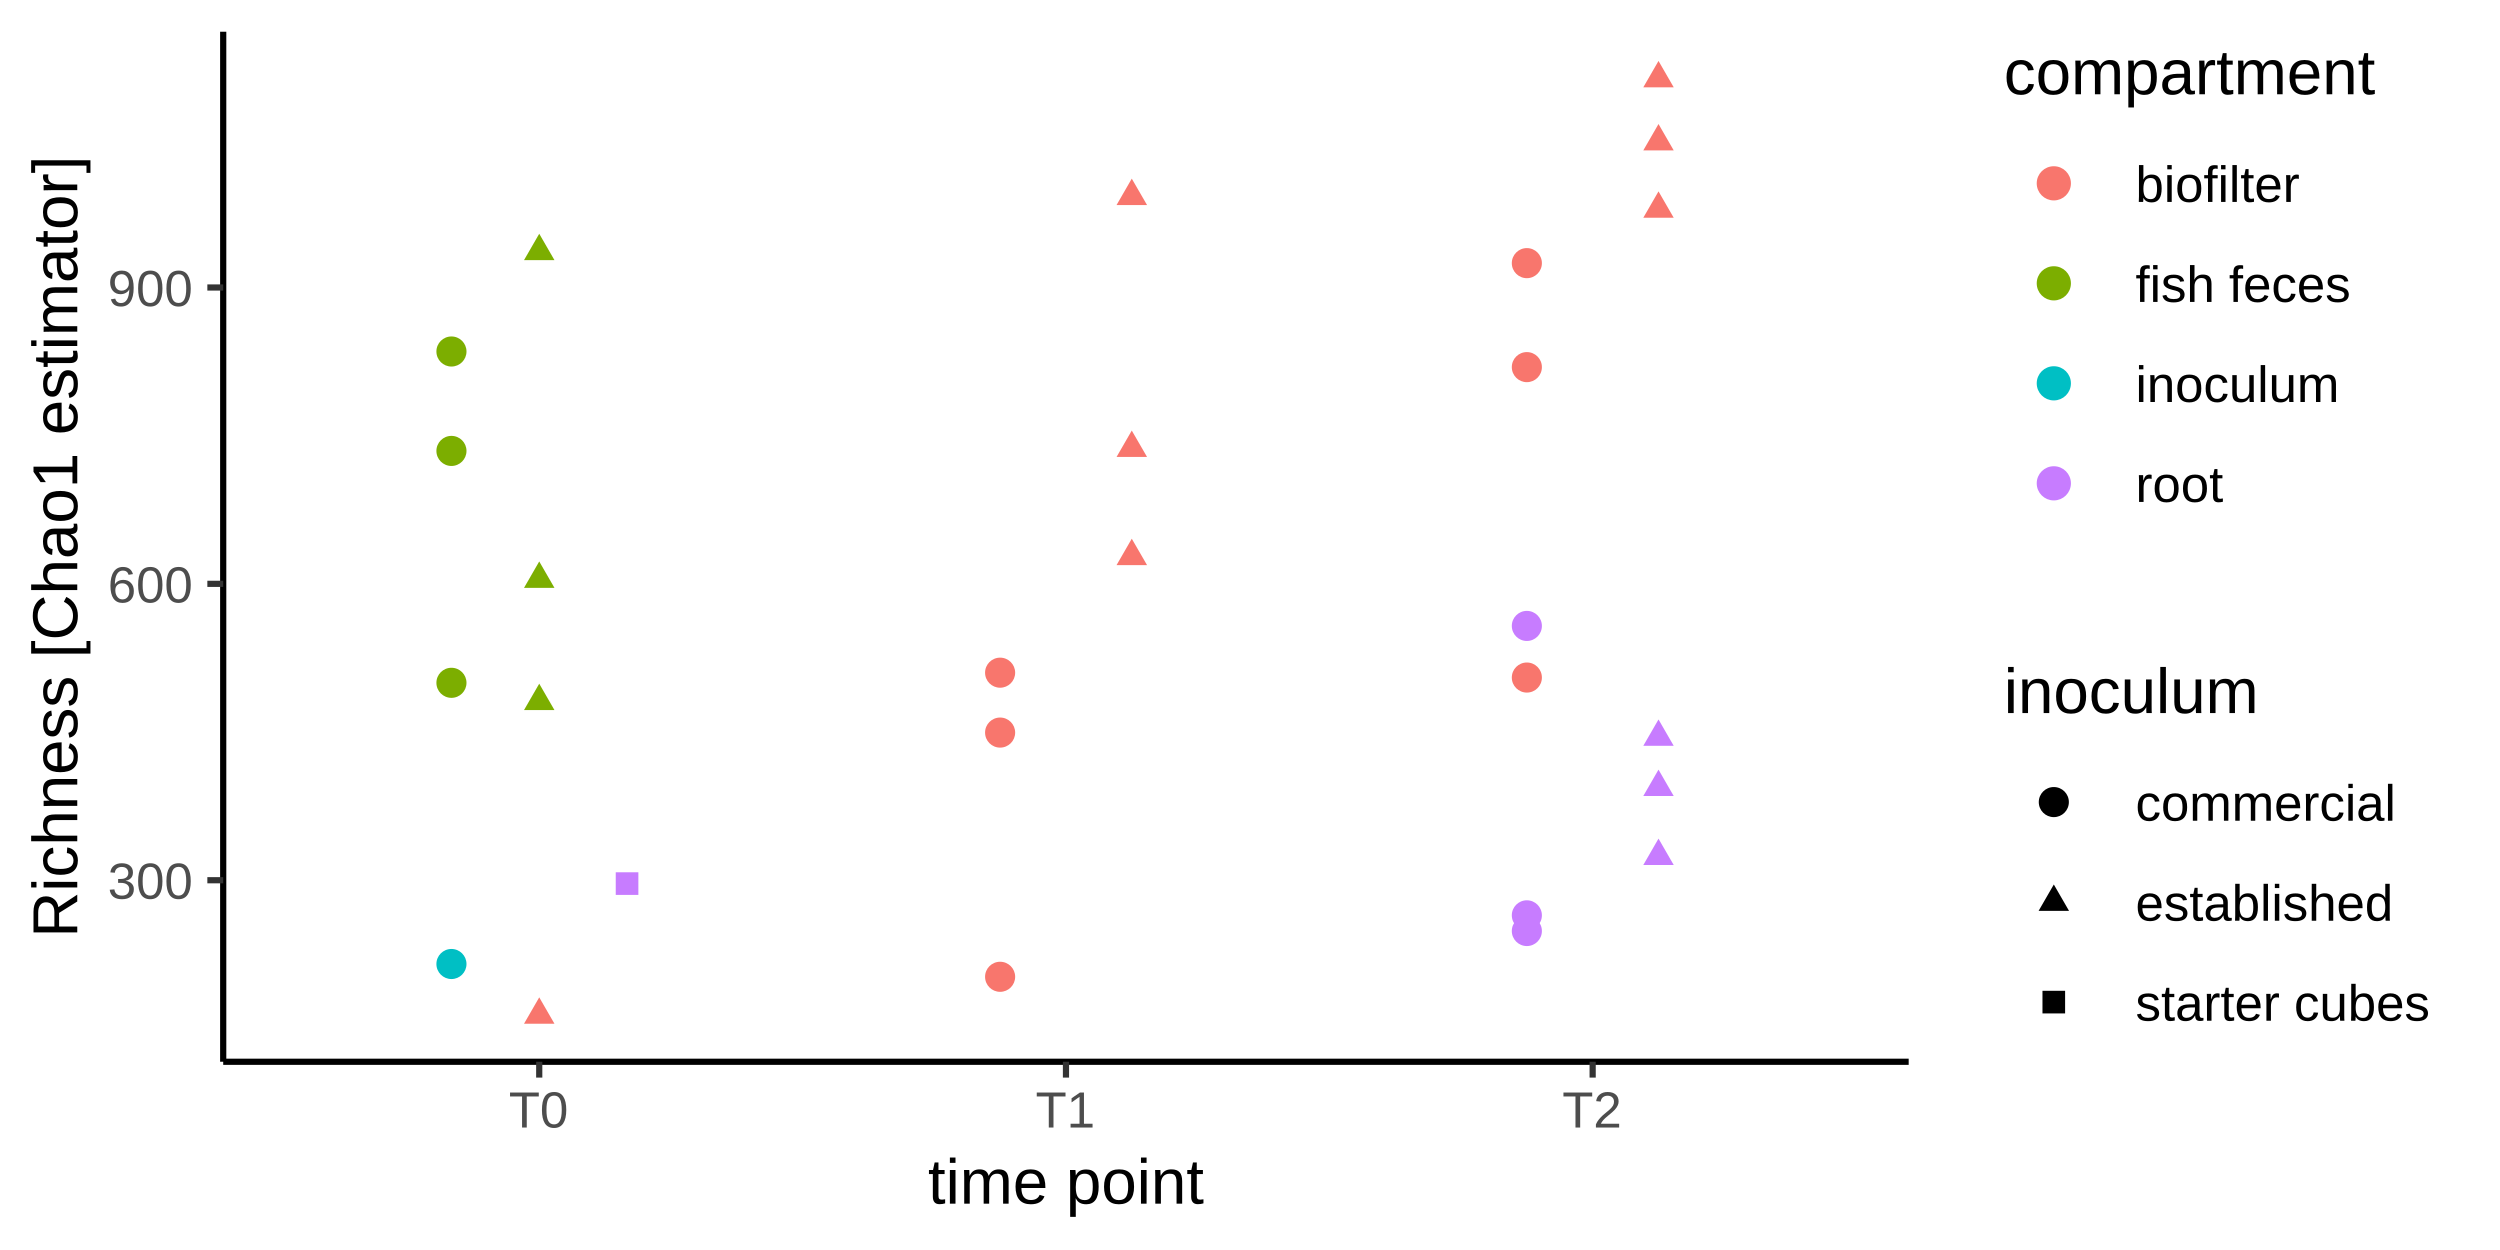
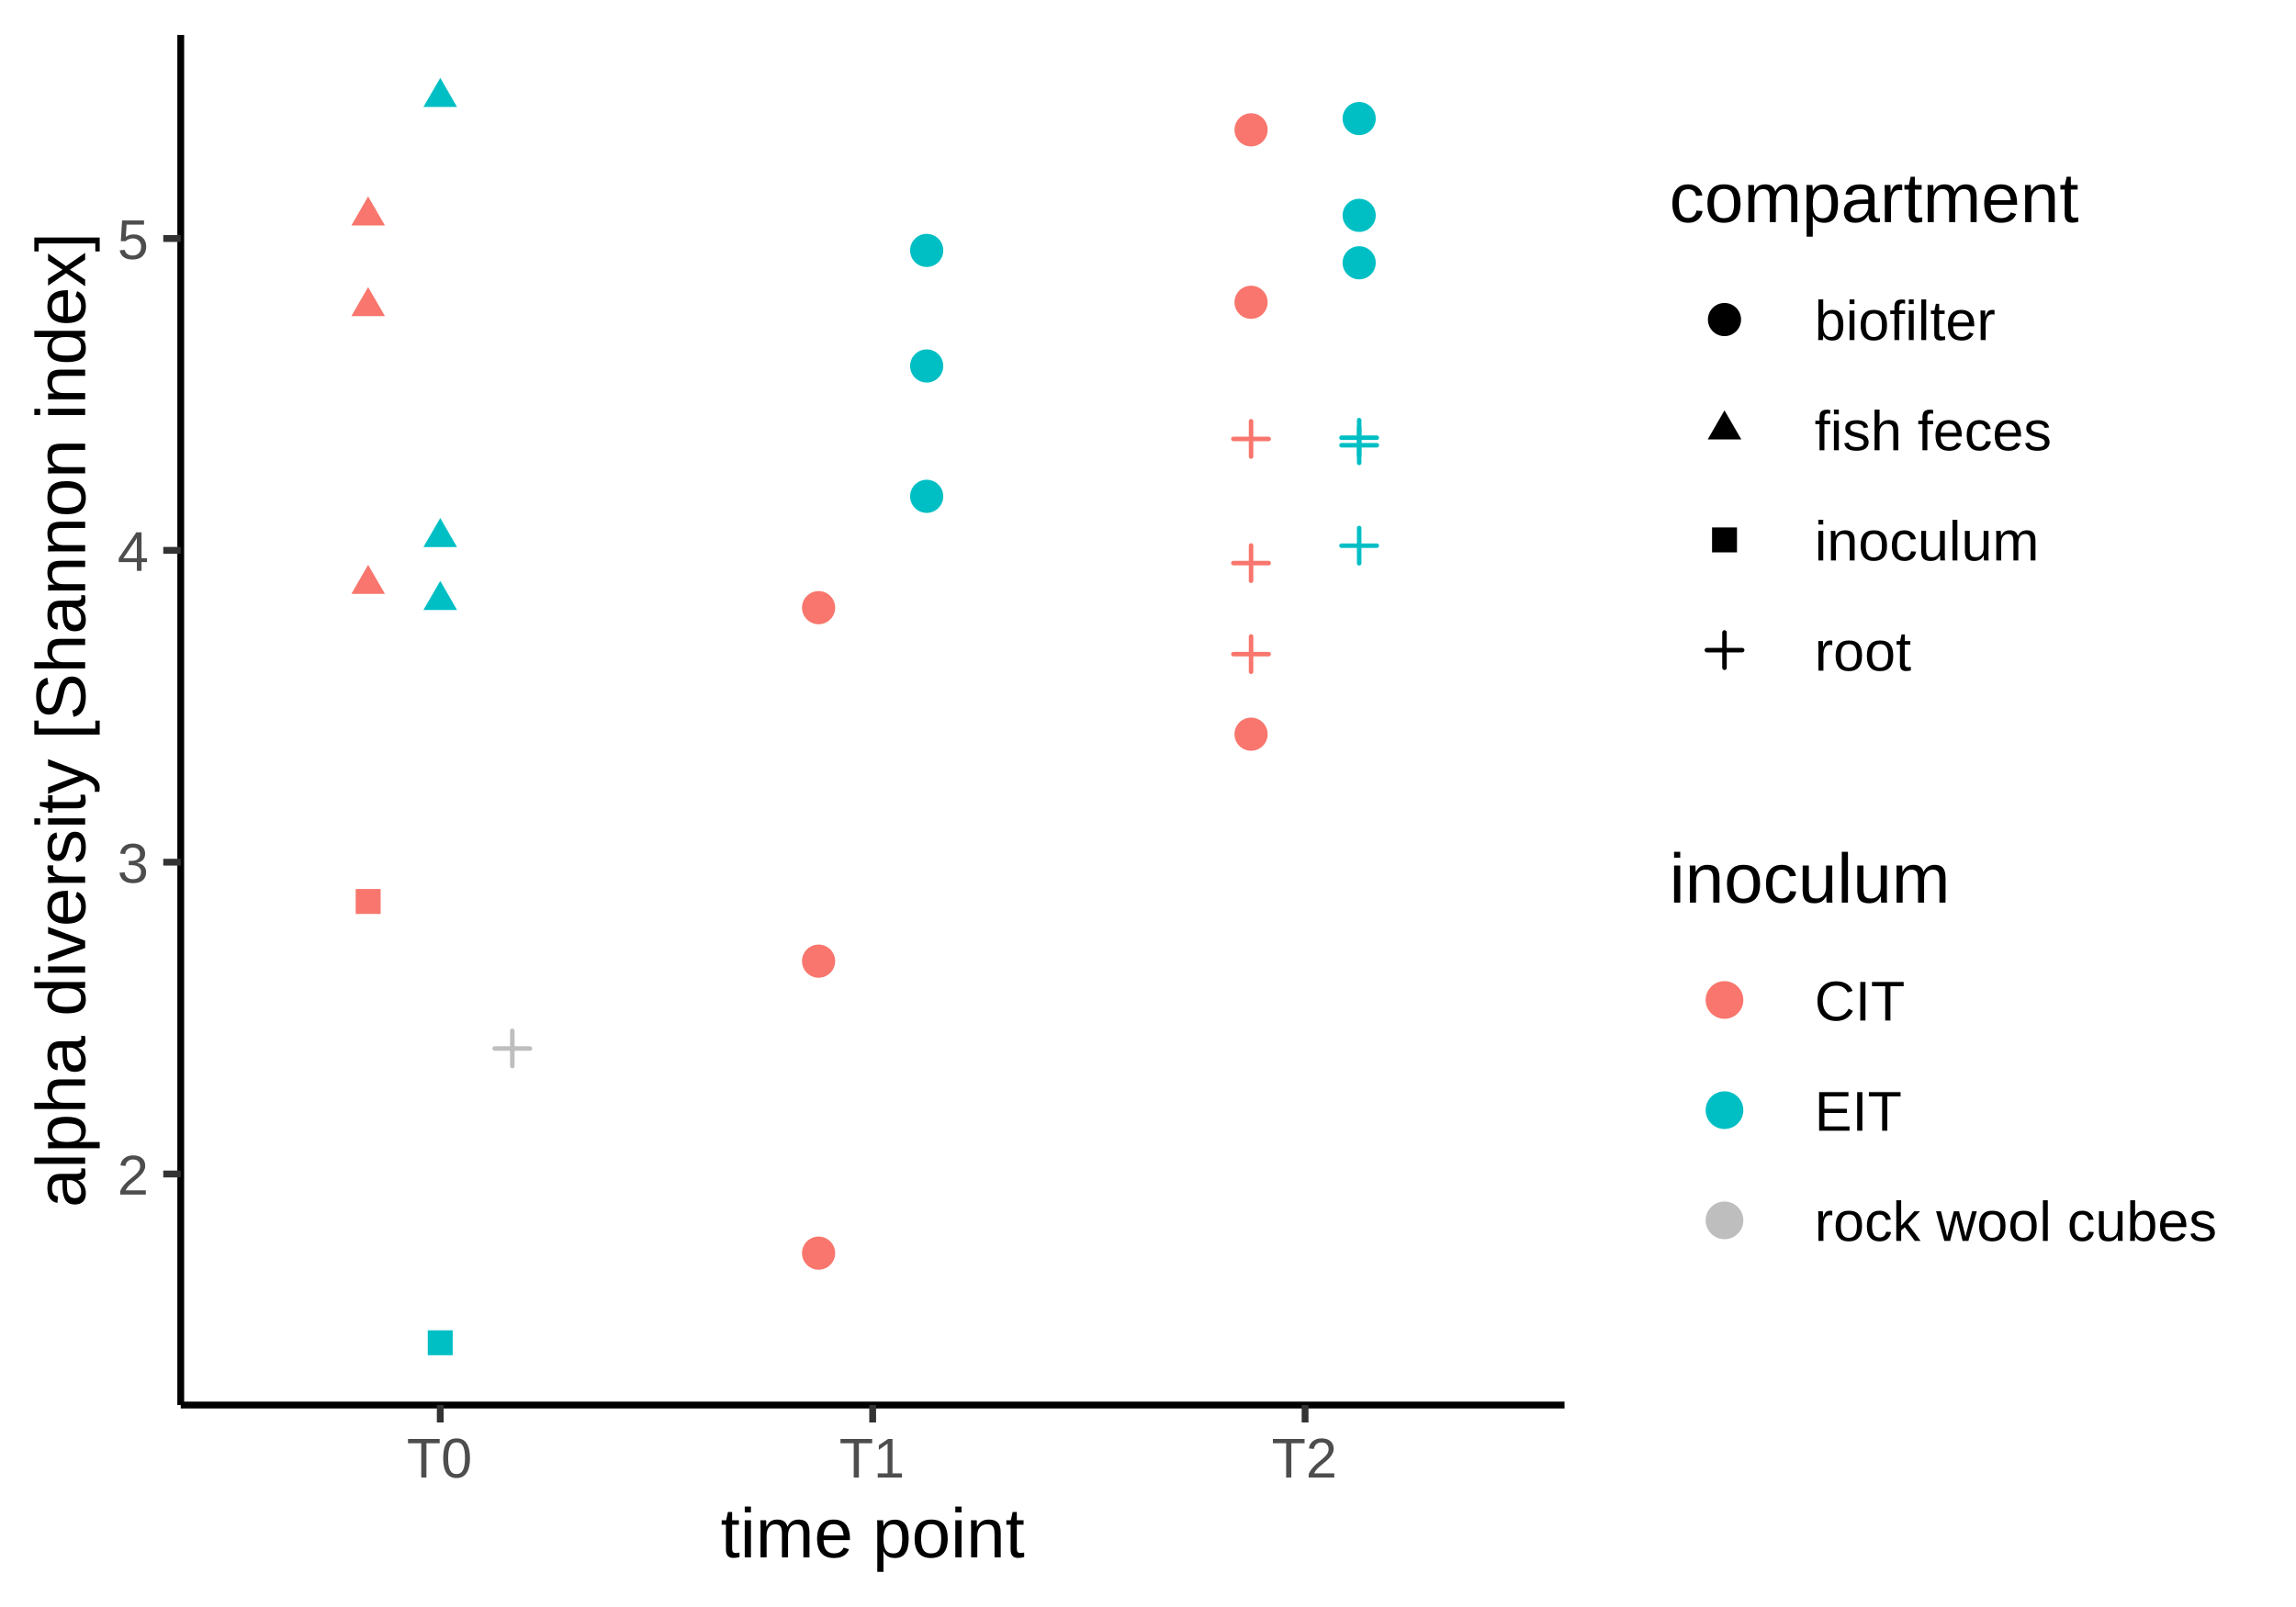
- <svg xmlns="http://www.w3.org/2000/svg" viewBox="0 0 432.00 216.00">
+ <svg xmlns="http://www.w3.org/2000/svg" viewBox="0 0 360.00 252.00">
  <defs>
    <style type="text/css">
-     line, polyline, path, rect, circle {
+     line, polyline, polygon, path, rect, circle {
      fill: none;
      stroke: #000000;
      stroke-linecap: round;
      stroke-linejoin: round;
      stroke-miterlimit: 10.00;
    }
  </style>
  </defs>
  <rect width="100%" height="100%" style="stroke: none; fill: #FFFFFF;" />
-   <rect x="0.00" y="0.00" width="432.00" height="216.00" style="stroke-width: 1.07; stroke: #FFFFFF; fill: #FFFFFF;" />
+   <rect x="0.00" y="0.00" width="360.00" height="252.00" style="stroke-width: 1.07; stroke: #FFFFFF; fill: #FFFFFF;" />
  <defs>
-     <clipPath id="cpMzguNTczfDMyOS44MjF8MTgzLjQ3NHw1LjQ3OTQ1">
-       <rect x="38.57" y="5.48" width="291.25" height="177.99" />
+     <clipPath id="cpMjguMzR8MjQ1LjMxfDIyMC4zM3w1LjQ4">
+       <rect x="28.34" y="5.48" width="216.97" height="214.85" />
    </clipPath>
  </defs>
-   <rect x="38.57" y="5.48" width="291.25" height="177.99" style="stroke-width: 1.07; stroke: none; fill: #FFFFFF;" clip-path="url(#cpMzguNTczfDMyOS44MjF8MTgzLjQ3NHw1LjQ3OTQ1)" />
-   <polyline points="106.40,154.64 110.31,154.64 110.31,150.73 106.40,150.73 " style="stroke-width: 0.71; stroke: none; fill: #C77CFF;" clip-path="url(#cpMzguNTczfDMyOS44MjF8MTgzLjQ3NHw1LjQ3OTQ1)" />
-   <polyline points="93.18,172.34 95.81,176.90 90.55,176.90 " style="stroke-width: 0.71; stroke: none; fill: #F8766D;" clip-path="url(#cpMzguNTczfDMyOS44MjF8MTgzLjQ3NHw1LjQ3OTQ1)" />
-   <polyline points="93.18,97.02 95.81,101.58 90.55,101.58 " style="stroke-width: 0.71; stroke: none; fill: #7CAE00;" clip-path="url(#cpMzguNTczfDMyOS44MjF8MTgzLjQ3NHw1LjQ3OTQ1)" />
-   <polyline points="93.18,40.39 95.81,44.95 90.55,44.95 " style="stroke-width: 0.71; stroke: none; fill: #7CAE00;" clip-path="url(#cpMzguNTczfDMyOS44MjF8MTgzLjQ3NHw1LjQ3OTQ1)" />
-   <polyline points="93.18,118.14 95.81,122.70 90.55,122.70 " style="stroke-width: 0.71; stroke: none; fill: #7CAE00;" clip-path="url(#cpMzguNTczfDMyOS44MjF8MTgzLjQ3NHw1LjQ3OTQ1)" />
-   <circle cx="78.01" cy="166.58" r="1.95pt" style="stroke-width: 0.71; stroke: none; fill: #00BFC4;" clip-path="url(#cpMzguNTczfDMyOS44MjF8MTgzLjQ3NHw1LjQ3OTQ1)" />
-   <circle cx="78.01" cy="117.99" r="1.95pt" style="stroke-width: 0.71; stroke: none; fill: #7CAE00;" clip-path="url(#cpMzguNTczfDMyOS44MjF8MTgzLjQ3NHw1LjQ3OTQ1)" />
-   <circle cx="78.01" cy="60.74" r="1.95pt" style="stroke-width: 0.71; stroke: none; fill: #7CAE00;" clip-path="url(#cpMzguNTczfDMyOS44MjF8MTgzLjQ3NHw1LjQ3OTQ1)" />
-   <circle cx="78.01" cy="77.92" r="1.95pt" style="stroke-width: 0.71; stroke: none; fill: #7CAE00;" clip-path="url(#cpMzguNTczfDMyOS44MjF8MTgzLjQ3NHw1LjQ3OTQ1)" />
-   <polyline points="195.57,74.40 198.21,78.96 192.94,78.96 " style="stroke-width: 0.71; stroke: none; fill: #F8766D;" clip-path="url(#cpMzguNTczfDMyOS44MjF8MTgzLjQ3NHw1LjQ3OTQ1)" />
-   <polyline points="195.57,30.87 198.21,35.43 192.94,35.43 " style="stroke-width: 0.71; stroke: none; fill: #F8766D;" clip-path="url(#cpMzguNTczfDMyOS44MjF8MTgzLjQ3NHw1LjQ3OTQ1)" />
-   <polyline points="195.57,93.09 198.21,97.65 192.94,97.65 " style="stroke-width: 0.71; stroke: none; fill: #F8766D;" clip-path="url(#cpMzguNTczfDMyOS44MjF8MTgzLjQ3NHw1LjQ3OTQ1)" />
-   <circle cx="172.82" cy="168.79" r="1.95pt" style="stroke-width: 0.71; stroke: none; fill: #F8766D;" clip-path="url(#cpMzguNTczfDMyOS44MjF8MTgzLjQ3NHw1LjQ3OTQ1)" />
-   <circle cx="172.82" cy="126.59" r="1.95pt" style="stroke-width: 0.71; stroke: none; fill: #F8766D;" clip-path="url(#cpMzguNTczfDMyOS44MjF8MTgzLjQ3NHw1LjQ3OTQ1)" />
-   <circle cx="172.82" cy="116.24" r="1.95pt" style="stroke-width: 0.71; stroke: none; fill: #F8766D;" clip-path="url(#cpMzguNTczfDMyOS44MjF8MTgzLjQ3NHw1LjQ3OTQ1)" />
-   <polyline points="286.59,33.07 289.22,37.63 283.96,37.63 " style="stroke-width: 0.71; stroke: none; fill: #F8766D;" clip-path="url(#cpMzguNTczfDMyOS44MjF8MTgzLjQ3NHw1LjQ3OTQ1)" />
-   <polyline points="286.59,21.43 289.22,25.99 283.96,25.99 " style="stroke-width: 0.71; stroke: none; fill: #F8766D;" clip-path="url(#cpMzguNTczfDMyOS44MjF8MTgzLjQ3NHw1LjQ3OTQ1)" />
-   <polyline points="286.59,10.53 289.22,15.09 283.96,15.09 " style="stroke-width: 0.71; stroke: none; fill: #F8766D;" clip-path="url(#cpMzguNTczfDMyOS44MjF8MTgzLjQ3NHw1LjQ3OTQ1)" />
-   <polyline points="286.59,132.99 289.22,137.55 283.96,137.55 " style="stroke-width: 0.71; stroke: none; fill: #C77CFF;" clip-path="url(#cpMzguNTczfDMyOS44MjF8MTgzLjQ3NHw1LjQ3OTQ1)" />
-   <polyline points="286.59,124.32 289.22,128.88 283.96,128.88 " style="stroke-width: 0.71; stroke: none; fill: #C77CFF;" clip-path="url(#cpMzguNTczfDMyOS44MjF8MTgzLjQ3NHw1LjQ3OTQ1)" />
-   <polyline points="286.59,144.91 289.22,149.47 283.96,149.47 " style="stroke-width: 0.71; stroke: none; fill: #C77CFF;" clip-path="url(#cpMzguNTczfDMyOS44MjF8MTgzLjQ3NHw1LjQ3OTQ1)" />
-   <circle cx="263.84" cy="117.08" r="1.95pt" style="stroke-width: 0.71; stroke: none; fill: #F8766D;" clip-path="url(#cpMzguNTczfDMyOS44MjF8MTgzLjQ3NHw1LjQ3OTQ1)" />
-   <circle cx="263.84" cy="45.47" r="1.95pt" style="stroke-width: 0.71; stroke: none; fill: #F8766D;" clip-path="url(#cpMzguNTczfDMyOS44MjF8MTgzLjQ3NHw1LjQ3OTQ1)" />
-   <circle cx="263.84" cy="63.44" r="1.95pt" style="stroke-width: 0.71; stroke: none; fill: #F8766D;" clip-path="url(#cpMzguNTczfDMyOS44MjF8MTgzLjQ3NHw1LjQ3OTQ1)" />
-   <circle cx="263.84" cy="108.16" r="1.95pt" style="stroke-width: 0.71; stroke: none; fill: #C77CFF;" clip-path="url(#cpMzguNTczfDMyOS44MjF8MTgzLjQ3NHw1LjQ3OTQ1)" />
-   <circle cx="263.84" cy="158.17" r="1.95pt" style="stroke-width: 0.71; stroke: none; fill: #C77CFF;" clip-path="url(#cpMzguNTczfDMyOS44MjF8MTgzLjQ3NHw1LjQ3OTQ1)" />
-   <circle cx="263.84" cy="160.88" r="1.95pt" style="stroke-width: 0.71; stroke: none; fill: #C77CFF;" clip-path="url(#cpMzguNTczfDMyOS44MjF8MTgzLjQ3NHw1LjQ3OTQ1)" />
+   <rect x="28.34" y="5.48" width="216.97" height="214.85" style="stroke-width: 1.07; stroke: none; fill: #FFFFFF;" clip-path="url(#cpMjguMzR8MjQ1LjMxfDIyMC4zM3w1LjQ4)" />
+   <line x1="77.56" y1="164.42" x2="83.09" y2="164.42" style="stroke-width: 0.71; stroke: #BEBEBE;" clip-path="url(#cpMjguMzR8MjQ1LjMxfDIyMC4zM3w1LjQ4)" />
+   <line x1="80.33" y1="167.18" x2="80.33" y2="161.65" style="stroke-width: 0.71; stroke: #BEBEBE;" clip-path="url(#cpMjguMzR8MjQ1LjMxfDIyMC4zM3w1LjQ4)" />
+   <polygon points="67.07,212.52 70.98,212.52 70.98,208.61 67.07,208.61 " style="stroke-width: 0.71; stroke: none; fill: #00BFC4;" clip-path="url(#cpMjguMzR8MjQ1LjMxfDIyMC4zM3w1LjQ4)" />
+   <polygon points="69.03,91.09 71.66,95.65 66.39,95.65 " style="stroke-width: 0.71; stroke: none; fill: #00BFC4;" clip-path="url(#cpMjguMzR8MjQ1LjMxfDIyMC4zM3w1LjQ4)" />
+   <polygon points="69.03,12.21 71.66,16.77 66.39,16.77 " style="stroke-width: 0.71; stroke: none; fill: #00BFC4;" clip-path="url(#cpMjguMzR8MjQ1LjMxfDIyMC4zM3w1LjQ4)" />
+   <polygon points="69.03,81.23 71.66,85.79 66.39,85.79 " style="stroke-width: 0.71; stroke: none; fill: #00BFC4;" clip-path="url(#cpMjguMzR8MjQ1LjMxfDIyMC4zM3w1LjQ4)" />
+   <polygon points="55.77,143.32 59.68,143.32 59.68,139.41 55.77,139.41 " style="stroke-width: 0.71; stroke: none; fill: #F8766D;" clip-path="url(#cpMjguMzR8MjQ1LjMxfDIyMC4zM3w1LjQ4)" />
+   <polygon points="57.72,88.57 60.36,93.13 55.09,93.13 " style="stroke-width: 0.71; stroke: none; fill: #F8766D;" clip-path="url(#cpMjguMzR8MjQ1LjMxfDIyMC4zM3w1LjQ4)" />
+   <polygon points="57.72,30.80 60.36,35.36 55.09,35.36 " style="stroke-width: 0.71; stroke: none; fill: #F8766D;" clip-path="url(#cpMjguMzR8MjQ1LjMxfDIyMC4zM3w1LjQ4)" />
+   <polygon points="57.72,45.01 60.36,49.57 55.09,49.57 " style="stroke-width: 0.71; stroke: none; fill: #F8766D;" clip-path="url(#cpMjguMzR8MjQ1LjMxfDIyMC4zM3w1LjQ4)" />
+   <circle cx="145.30" cy="57.39" r="1.95pt" style="stroke-width: 0.71; stroke: none; fill: #00BFC4;" clip-path="url(#cpMjguMzR8MjQ1LjMxfDIyMC4zM3w1LjQ4)" />
+   <circle cx="145.30" cy="39.27" r="1.95pt" style="stroke-width: 0.71; stroke: none; fill: #00BFC4;" clip-path="url(#cpMjguMzR8MjQ1LjMxfDIyMC4zM3w1LjQ4)" />
+   <circle cx="145.30" cy="77.83" r="1.95pt" style="stroke-width: 0.71; stroke: none; fill: #00BFC4;" clip-path="url(#cpMjguMzR8MjQ1LjMxfDIyMC4zM3w1LjQ4)" />
+   <circle cx="128.35" cy="196.51" r="1.95pt" style="stroke-width: 0.71; stroke: none; fill: #F8766D;" clip-path="url(#cpMjguMzR8MjQ1LjMxfDIyMC4zM3w1LjQ4)" />
+   <circle cx="128.35" cy="150.72" r="1.95pt" style="stroke-width: 0.71; stroke: none; fill: #F8766D;" clip-path="url(#cpMjguMzR8MjQ1LjMxfDIyMC4zM3w1LjQ4)" />
+   <circle cx="128.35" cy="95.29" r="1.95pt" style="stroke-width: 0.71; stroke: none; fill: #F8766D;" clip-path="url(#cpMjguMzR8MjQ1LjMxfDIyMC4zM3w1LjQ4)" />
+   <circle cx="213.11" cy="33.77" r="1.95pt" style="stroke-width: 0.71; stroke: none; fill: #00BFC4;" clip-path="url(#cpMjguMzR8MjQ1LjMxfDIyMC4zM3w1LjQ4)" />
+   <circle cx="213.11" cy="41.21" r="1.95pt" style="stroke-width: 0.71; stroke: none; fill: #00BFC4;" clip-path="url(#cpMjguMzR8MjQ1LjMxfDIyMC4zM3w1LjQ4)" />
+   <circle cx="213.11" cy="18.59" r="1.95pt" style="stroke-width: 0.71; stroke: none; fill: #00BFC4;" clip-path="url(#cpMjguMzR8MjQ1LjMxfDIyMC4zM3w1LjQ4)" />
+   <line x1="210.34" y1="68.64" x2="215.87" y2="68.64" style="stroke-width: 0.71; stroke: #00BFC4;" clip-path="url(#cpMjguMzR8MjQ1LjMxfDIyMC4zM3w1LjQ4)" />
+   <line x1="213.11" y1="71.41" x2="213.11" y2="65.88" style="stroke-width: 0.71; stroke: #00BFC4;" clip-path="url(#cpMjguMzR8MjQ1LjMxfDIyMC4zM3w1LjQ4)" />
+   <line x1="210.34" y1="85.57" x2="215.87" y2="85.57" style="stroke-width: 0.71; stroke: #00BFC4;" clip-path="url(#cpMjguMzR8MjQ1LjMxfDIyMC4zM3w1LjQ4)" />
+   <line x1="213.11" y1="88.33" x2="213.11" y2="82.80" style="stroke-width: 0.71; stroke: #00BFC4;" clip-path="url(#cpMjguMzR8MjQ1LjMxfDIyMC4zM3w1LjQ4)" />
+   <line x1="210.34" y1="69.82" x2="215.87" y2="69.82" style="stroke-width: 0.71; stroke: #00BFC4;" clip-path="url(#cpMjguMzR8MjQ1LjMxfDIyMC4zM3w1LjQ4)" />
+   <line x1="213.11" y1="72.59" x2="213.11" y2="67.06" style="stroke-width: 0.71; stroke: #00BFC4;" clip-path="url(#cpMjguMzR8MjQ1LjMxfDIyMC4zM3w1LjQ4)" />
+   <circle cx="196.16" cy="115.13" r="1.95pt" style="stroke-width: 0.71; stroke: none; fill: #F8766D;" clip-path="url(#cpMjguMzR8MjQ1LjMxfDIyMC4zM3w1LjQ4)" />
+   <circle cx="196.16" cy="20.36" r="1.95pt" style="stroke-width: 0.71; stroke: none; fill: #F8766D;" clip-path="url(#cpMjguMzR8MjQ1LjMxfDIyMC4zM3w1LjQ4)" />
+   <circle cx="196.16" cy="47.40" r="1.95pt" style="stroke-width: 0.71; stroke: none; fill: #F8766D;" clip-path="url(#cpMjguMzR8MjQ1LjMxfDIyMC4zM3w1LjQ4)" />
+   <line x1="193.39" y1="68.83" x2="198.92" y2="68.83" style="stroke-width: 0.71; stroke: #F8766D;" clip-path="url(#cpMjguMzR8MjQ1LjMxfDIyMC4zM3w1LjQ4)" />
+   <line x1="196.16" y1="71.59" x2="196.16" y2="66.06" style="stroke-width: 0.71; stroke: #F8766D;" clip-path="url(#cpMjguMzR8MjQ1LjMxfDIyMC4zM3w1LjQ4)" />
+   <line x1="193.39" y1="102.58" x2="198.92" y2="102.58" style="stroke-width: 0.71; stroke: #F8766D;" clip-path="url(#cpMjguMzR8MjQ1LjMxfDIyMC4zM3w1LjQ4)" />
+   <line x1="196.16" y1="105.34" x2="196.16" y2="99.81" style="stroke-width: 0.71; stroke: #F8766D;" clip-path="url(#cpMjguMzR8MjQ1LjMxfDIyMC4zM3w1LjQ4)" />
+   <line x1="193.39" y1="88.30" x2="198.92" y2="88.30" style="stroke-width: 0.71; stroke: #F8766D;" clip-path="url(#cpMjguMzR8MjQ1LjMxfDIyMC4zM3w1LjQ4)" />
+   <line x1="196.16" y1="91.07" x2="196.16" y2="85.54" style="stroke-width: 0.71; stroke: #F8766D;" clip-path="url(#cpMjguMzR8MjQ1LjMxfDIyMC4zM3w1LjQ4)" />
  <defs>
-     <clipPath id="cpMHw0MzJ8MjE2fDA=">
-       <rect x="0.00" y="0.00" width="432.00" height="216.00" />
+     <clipPath id="cpMC4wMHwzNjAuMDB8MjUyLjAwfDAuMDA=">
+       <rect x="0.00" y="0.00" width="360.00" height="252.00" />
    </clipPath>
  </defs>
-   <polyline points="38.57,183.47 38.57,5.48 " style="stroke-width: 1.07; stroke-linecap: butt;" clip-path="url(#cpMHw0MzJ8MjE2fDA=)" />
-   <g clip-path="url(#cpMHw0MzJ8MjE2fDA=)">
-     <text x="18.63" y="155.31" style="font-size: 8.80px; fill: #4D4D4D; font-family: Arial;" textLength="15.02px" lengthAdjust="spacingAndGlyphs">300</text>
+   <polyline points="28.34,220.33 28.34,5.48 " style="stroke-width: 1.07; stroke-linecap: butt;" clip-path="url(#cpMC4wMHwzNjAuMDB8MjUyLjAwfDAuMDA=)" />
+   <g clip-path="url(#cpMC4wMHwzNjAuMDB8MjUyLjAwfDAuMDA=)">
+     <text x="18.41" y="187.32" style="font-size: 8.80px; fill: #4D4D4D; font-family: Arial;" textLength="5.01px" lengthAdjust="spacingAndGlyphs">2</text>
  </g>
-   <g clip-path="url(#cpMHw0MzJ8MjE2fDA=)">
-     <text x="18.63" y="104.11" style="font-size: 8.80px; fill: #4D4D4D; font-family: Arial;" textLength="15.02px" lengthAdjust="spacingAndGlyphs">600</text>
+   <g clip-path="url(#cpMC4wMHwzNjAuMDB8MjUyLjAwfDAuMDA=)">
+     <text x="18.41" y="138.42" style="font-size: 8.80px; fill: #4D4D4D; font-family: Arial;" textLength="5.01px" lengthAdjust="spacingAndGlyphs">3</text>
  </g>
-   <g clip-path="url(#cpMHw0MzJ8MjE2fDA=)">
-     <text x="18.63" y="52.90" style="font-size: 8.80px; fill: #4D4D4D; font-family: Arial;" textLength="15.02px" lengthAdjust="spacingAndGlyphs">900</text>
+   <g clip-path="url(#cpMC4wMHwzNjAuMDB8MjUyLjAwfDAuMDA=)">
+     <text x="18.41" y="89.52" style="font-size: 8.80px; fill: #4D4D4D; font-family: Arial;" textLength="5.01px" lengthAdjust="spacingAndGlyphs">4</text>
  </g>
-   <polyline points="35.83,152.10 38.57,152.10 " style="stroke-width: 1.07; stroke: #333333; stroke-linecap: butt;" clip-path="url(#cpMHw0MzJ8MjE2fDA=)" />
-   <polyline points="35.83,100.89 38.57,100.89 " style="stroke-width: 1.07; stroke: #333333; stroke-linecap: butt;" clip-path="url(#cpMHw0MzJ8MjE2fDA=)" />
-   <polyline points="35.83,49.68 38.57,49.68 " style="stroke-width: 1.07; stroke: #333333; stroke-linecap: butt;" clip-path="url(#cpMHw0MzJ8MjE2fDA=)" />
-   <polyline points="38.57,183.47 329.82,183.47 " style="stroke-width: 1.07; stroke-linecap: butt;" clip-path="url(#cpMHw0MzJ8MjE2fDA=)" />
-   <polyline points="93.18,186.21 93.18,183.47 " style="stroke-width: 1.07; stroke: #333333; stroke-linecap: butt;" clip-path="url(#cpMHw0MzJ8MjE2fDA=)" />
-   <polyline points="184.20,186.21 184.20,183.47 " style="stroke-width: 1.07; stroke: #333333; stroke-linecap: butt;" clip-path="url(#cpMHw0MzJ8MjE2fDA=)" />
-   <polyline points="275.21,186.21 275.21,183.47 " style="stroke-width: 1.07; stroke: #333333; stroke-linecap: butt;" clip-path="url(#cpMHw0MzJ8MjE2fDA=)" />
-   <g clip-path="url(#cpMHw0MzJ8MjE2fDA=)">
-     <text x="87.93" y="194.84" style="font-size: 8.80px; fill: #4D4D4D; font-family: Arial;" textLength="10.50px" lengthAdjust="spacingAndGlyphs">T0</text>
+   <g clip-path="url(#cpMC4wMHwzNjAuMDB8MjUyLjAwfDAuMDA=)">
+     <text x="18.41" y="40.62" style="font-size: 8.80px; fill: #4D4D4D; font-family: Arial;" textLength="5.01px" lengthAdjust="spacingAndGlyphs">5</text>
  </g>
-   <g clip-path="url(#cpMHw0MzJ8MjE2fDA=)">
-     <text x="178.95" y="194.84" style="font-size: 8.80px; fill: #4D4D4D; font-family: Arial;" textLength="10.50px" lengthAdjust="spacingAndGlyphs">T1</text>
+   <polyline points="25.60,184.10 28.34,184.10 " style="stroke-width: 1.07; stroke: #333333; stroke-linecap: butt;" clip-path="url(#cpMC4wMHwzNjAuMDB8MjUyLjAwfDAuMDA=)" />
+   <polyline points="25.60,135.20 28.34,135.20 " style="stroke-width: 1.07; stroke: #333333; stroke-linecap: butt;" clip-path="url(#cpMC4wMHwzNjAuMDB8MjUyLjAwfDAuMDA=)" />
+   <polyline points="25.60,86.30 28.34,86.30 " style="stroke-width: 1.07; stroke: #333333; stroke-linecap: butt;" clip-path="url(#cpMC4wMHwzNjAuMDB8MjUyLjAwfDAuMDA=)" />
+   <polyline points="25.60,37.40 28.34,37.40 " style="stroke-width: 1.07; stroke: #333333; stroke-linecap: butt;" clip-path="url(#cpMC4wMHwzNjAuMDB8MjUyLjAwfDAuMDA=)" />
+   <polyline points="28.34,220.33 245.31,220.33 " style="stroke-width: 1.07; stroke-linecap: butt;" clip-path="url(#cpMC4wMHwzNjAuMDB8MjUyLjAwfDAuMDA=)" />
+   <polyline points="69.03,223.07 69.03,220.33 " style="stroke-width: 1.07; stroke: #333333; stroke-linecap: butt;" clip-path="url(#cpMC4wMHwzNjAuMDB8MjUyLjAwfDAuMDA=)" />
+   <polyline points="136.83,223.07 136.83,220.33 " style="stroke-width: 1.07; stroke: #333333; stroke-linecap: butt;" clip-path="url(#cpMC4wMHwzNjAuMDB8MjUyLjAwfDAuMDA=)" />
+   <polyline points="204.63,223.07 204.63,220.33 " style="stroke-width: 1.07; stroke: #333333; stroke-linecap: butt;" clip-path="url(#cpMC4wMHwzNjAuMDB8MjUyLjAwfDAuMDA=)" />
+   <g clip-path="url(#cpMC4wMHwzNjAuMDB8MjUyLjAwfDAuMDA=)">
+     <text x="63.77" y="231.70" style="font-size: 8.80px; fill: #4D4D4D; font-family: Arial;" textLength="10.50px" lengthAdjust="spacingAndGlyphs">T0</text>
  </g>
-   <g clip-path="url(#cpMHw0MzJ8MjE2fDA=)">
-     <text x="269.96" y="194.84" style="font-size: 8.80px; fill: #4D4D4D; font-family: Arial;" textLength="10.50px" lengthAdjust="spacingAndGlyphs">T2</text>
+   <g clip-path="url(#cpMC4wMHwzNjAuMDB8MjUyLjAwfDAuMDA=)">
+     <text x="131.58" y="231.70" style="font-size: 8.80px; fill: #4D4D4D; font-family: Arial;" textLength="10.50px" lengthAdjust="spacingAndGlyphs">T1</text>
  </g>
-   <g clip-path="url(#cpMHw0MzJ8MjE2fDA=)">
-     <text x="160.35" y="207.99" style="font-size: 11.00px; font-family: Arial;" textLength="47.69px" lengthAdjust="spacingAndGlyphs">time point</text>
+   <g clip-path="url(#cpMC4wMHwzNjAuMDB8MjUyLjAwfDAuMDA=)">
+     <text x="199.38" y="231.70" style="font-size: 8.80px; fill: #4D4D4D; font-family: Arial;" textLength="10.50px" lengthAdjust="spacingAndGlyphs">T2</text>
  </g>
-   <g clip-path="url(#cpMHw0MzJ8MjE2fDA=)">
-     <text transform="translate(13.35,162.03) rotate(-90)" style="font-size: 11.00px; font-family: Arial;" textLength="135.12px" lengthAdjust="spacingAndGlyphs">Richness [Chao1 estimator]</text>
+   <g clip-path="url(#cpMC4wMHwzNjAuMDB8MjUyLjAwfDAuMDA=)">
+     <text x="112.98" y="244.21" style="font-size: 11.00px; font-family: Arial;" textLength="47.69px" lengthAdjust="spacingAndGlyphs">time point</text>
  </g>
-   <rect x="340.78" y="1.67" width="75.15" height="95.96" style="stroke-width: 1.07; stroke: none; fill: #FFFFFF;" clip-path="url(#cpMHw0MzJ8MjE2fDA=)" />
-   <g clip-path="url(#cpMHw0MzJ8MjE2fDA=)">
-     <text x="346.26" y="16.29" style="font-size: 11.00px; font-family: Arial;" textLength="64.19px" lengthAdjust="spacingAndGlyphs">compartment</text>
+   <g clip-path="url(#cpMC4wMHwzNjAuMDB8MjUyLjAwfDAuMDA=)">
+     <text transform="translate(13.35,189.35) rotate(-90)" style="font-size: 11.00px; font-family: Arial;" textLength="152.88px" lengthAdjust="spacingAndGlyphs">alpha diversity [Shannon index]</text>
  </g>
-   <circle cx="354.90" cy="31.68" r="1.95pt" style="stroke-width: 0.71; stroke: #F8766D; fill: #F8766D;" clip-path="url(#cpMHw0MzJ8MjE2fDA=)" />
-   <circle cx="354.90" cy="48.96" r="1.95pt" style="stroke-width: 0.71; stroke: #7CAE00; fill: #7CAE00;" clip-path="url(#cpMHw0MzJ8MjE2fDA=)" />
-   <circle cx="354.90" cy="66.24" r="1.95pt" style="stroke-width: 0.71; stroke: #00BFC4; fill: #00BFC4;" clip-path="url(#cpMHw0MzJ8MjE2fDA=)" />
-   <circle cx="354.90" cy="83.52" r="1.95pt" style="stroke-width: 0.71; stroke: #C77CFF; fill: #C77CFF;" clip-path="url(#cpMHw0MzJ8MjE2fDA=)" />
-   <g clip-path="url(#cpMHw0MzJ8MjE2fDA=)">
-     <text x="369.02" y="34.90" style="font-size: 8.80px; font-family: Arial;" textLength="29.01px" lengthAdjust="spacingAndGlyphs">biofilter</text>
+   <rect x="256.27" y="20.32" width="75.15" height="95.75" style="stroke-width: 1.07; stroke: none; fill: #FFFFFF;" clip-path="url(#cpMC4wMHwzNjAuMDB8MjUyLjAwfDAuMDA=)" />
+   <g clip-path="url(#cpMC4wMHwzNjAuMDB8MjUyLjAwfDAuMDA=)">
+     <text x="261.75" y="34.83" style="font-size: 11.00px; font-family: Arial;" textLength="64.19px" lengthAdjust="spacingAndGlyphs">compartment</text>
  </g>
-   <g clip-path="url(#cpMHw0MzJ8MjE2fDA=)">
-     <text x="369.02" y="52.18" style="font-size: 8.80px; font-family: Arial;" textLength="38.02px" lengthAdjust="spacingAndGlyphs">fish feces</text>
+   <circle cx="270.39" cy="50.11" r="1.95pt" style="stroke-width: 0.71; stroke: none; fill: #000000;" clip-path="url(#cpMC4wMHwzNjAuMDB8MjUyLjAwfDAuMDA=)" />
+   <polygon points="270.39,64.35 273.03,68.91 267.76,68.91 " style="stroke-width: 0.71; stroke: none; fill: #000000;" clip-path="url(#cpMC4wMHwzNjAuMDB8MjUyLjAwfDAuMDA=)" />
+   <polygon points="268.44,86.62 272.35,86.62 272.35,82.71 268.44,82.71 " style="stroke-width: 0.71; stroke: none; fill: #000000;" clip-path="url(#cpMC4wMHwzNjAuMDB8MjUyLjAwfDAuMDA=)" />
+   <line x1="267.63" y1="101.95" x2="273.16" y2="101.95" style="stroke-width: 0.71;" clip-path="url(#cpMC4wMHwzNjAuMDB8MjUyLjAwfDAuMDA=)" />
+   <line x1="270.39" y1="104.71" x2="270.39" y2="99.18" style="stroke-width: 0.71;" clip-path="url(#cpMC4wMHwzNjAuMDB8MjUyLjAwfDAuMDA=)" />
+   <g clip-path="url(#cpMC4wMHwzNjAuMDB8MjUyLjAwfDAuMDA=)">
+     <text x="284.51" y="53.33" style="font-size: 8.80px; font-family: Arial;" textLength="29.01px" lengthAdjust="spacingAndGlyphs">biofilter</text>
  </g>
-   <g clip-path="url(#cpMHw0MzJ8MjE2fDA=)">
-     <text x="369.02" y="69.46" style="font-size: 8.80px; font-family: Arial;" textLength="36.02px" lengthAdjust="spacingAndGlyphs">inoculum</text>
+   <g clip-path="url(#cpMC4wMHwzNjAuMDB8MjUyLjAwfDAuMDA=)">
+     <text x="284.51" y="70.61" style="font-size: 8.80px; font-family: Arial;" textLength="38.02px" lengthAdjust="spacingAndGlyphs">fish feces</text>
  </g>
-   <g clip-path="url(#cpMHw0MzJ8MjE2fDA=)">
-     <text x="369.02" y="86.74" style="font-size: 8.80px; font-family: Arial;" textLength="15.51px" lengthAdjust="spacingAndGlyphs">root</text>
+   <g clip-path="url(#cpMC4wMHwzNjAuMDB8MjUyLjAwfDAuMDA=)">
+     <text x="284.51" y="87.89" style="font-size: 8.80px; font-family: Arial;" textLength="36.02px" lengthAdjust="spacingAndGlyphs">inoculum</text>
  </g>
-   <rect x="340.78" y="108.60" width="85.74" height="78.68" style="stroke-width: 1.07; stroke: none; fill: #FFFFFF;" clip-path="url(#cpMHw0MzJ8MjE2fDA=)" />
-   <g clip-path="url(#cpMHw0MzJ8MjE2fDA=)">
-     <text x="346.26" y="123.22" style="font-size: 11.00px; font-family: Arial;" textLength="44.02px" lengthAdjust="spacingAndGlyphs">inoculum</text>
+   <g clip-path="url(#cpMC4wMHwzNjAuMDB8MjUyLjAwfDAuMDA=)">
+     <text x="284.51" y="105.17" style="font-size: 8.80px; font-family: Arial;" textLength="15.51px" lengthAdjust="spacingAndGlyphs">root</text>
  </g>
-   <circle cx="354.90" cy="138.60" r="1.95pt" style="stroke-width: 0.71; stroke: none; fill: #000000;" clip-path="url(#cpMHw0MzJ8MjE2fDA=)" />
-   <polyline points="354.90,152.84 357.53,157.40 352.27,157.40 " style="stroke-width: 0.71; stroke: none; fill: #000000;" clip-path="url(#cpMHw0MzJ8MjE2fDA=)" />
-   <polyline points="352.94,175.12 356.85,175.12 356.85,171.21 352.94,171.21 " style="stroke-width: 0.71; stroke: none; fill: #000000;" clip-path="url(#cpMHw0MzJ8MjE2fDA=)" />
-   <g clip-path="url(#cpMHw0MzJ8MjE2fDA=)">
-     <text x="369.02" y="141.82" style="font-size: 8.80px; font-family: Arial;" textLength="46.01px" lengthAdjust="spacingAndGlyphs">commercial</text>
+   <rect x="256.27" y="127.03" width="98.25" height="78.47" style="stroke-width: 1.07; stroke: none; fill: #FFFFFF;" clip-path="url(#cpMC4wMHwzNjAuMDB8MjUyLjAwfDAuMDA=)" />
+   <g clip-path="url(#cpMC4wMHwzNjAuMDB8MjUyLjAwfDAuMDA=)">
+     <text x="261.75" y="141.54" style="font-size: 11.00px; font-family: Arial;" textLength="44.02px" lengthAdjust="spacingAndGlyphs">inoculum</text>
  </g>
-   <g clip-path="url(#cpMHw0MzJ8MjE2fDA=)">
-     <text x="369.02" y="159.10" style="font-size: 8.80px; font-family: Arial;" textLength="45.53px" lengthAdjust="spacingAndGlyphs">established</text>
+   <circle cx="270.39" cy="156.81" r="1.95pt" style="stroke-width: 0.71; stroke: #F8766D; fill: #F8766D;" clip-path="url(#cpMC4wMHwzNjAuMDB8MjUyLjAwfDAuMDA=)" />
+   <circle cx="270.39" cy="174.09" r="1.95pt" style="stroke-width: 0.71; stroke: #00BFC4; fill: #00BFC4;" clip-path="url(#cpMC4wMHwzNjAuMDB8MjUyLjAwfDAuMDA=)" />
+   <circle cx="270.39" cy="191.37" r="1.95pt" style="stroke-width: 0.71; stroke: #BEBEBE; fill: #BEBEBE;" clip-path="url(#cpMC4wMHwzNjAuMDB8MjUyLjAwfDAuMDA=)" />
+   <g clip-path="url(#cpMC4wMHwzNjAuMDB8MjUyLjAwfDAuMDA=)">
+     <text x="284.51" y="160.03" style="font-size: 8.80px; font-family: Arial;" textLength="14.50px" lengthAdjust="spacingAndGlyphs">CIT</text>
  </g>
-   <g clip-path="url(#cpMHw0MzJ8MjE2fDA=)">
-     <text x="369.02" y="176.38" style="font-size: 8.80px; font-family: Arial;" textLength="52.02px" lengthAdjust="spacingAndGlyphs">starter cubes</text>
+   <g clip-path="url(#cpMC4wMHwzNjAuMDB8MjUyLjAwfDAuMDA=)">
+     <text x="284.51" y="177.31" style="font-size: 8.80px; font-family: Arial;" textLength="14.00px" lengthAdjust="spacingAndGlyphs">EIT</text>
+   </g>
+   <g clip-path="url(#cpMC4wMHwzNjAuMDB8MjUyLjAwfDAuMDA=)">
+     <text x="284.51" y="194.59" style="font-size: 8.80px; font-family: Arial;" textLength="64.53px" lengthAdjust="spacingAndGlyphs">rock wool cubes</text>
  </g>
</svg>
